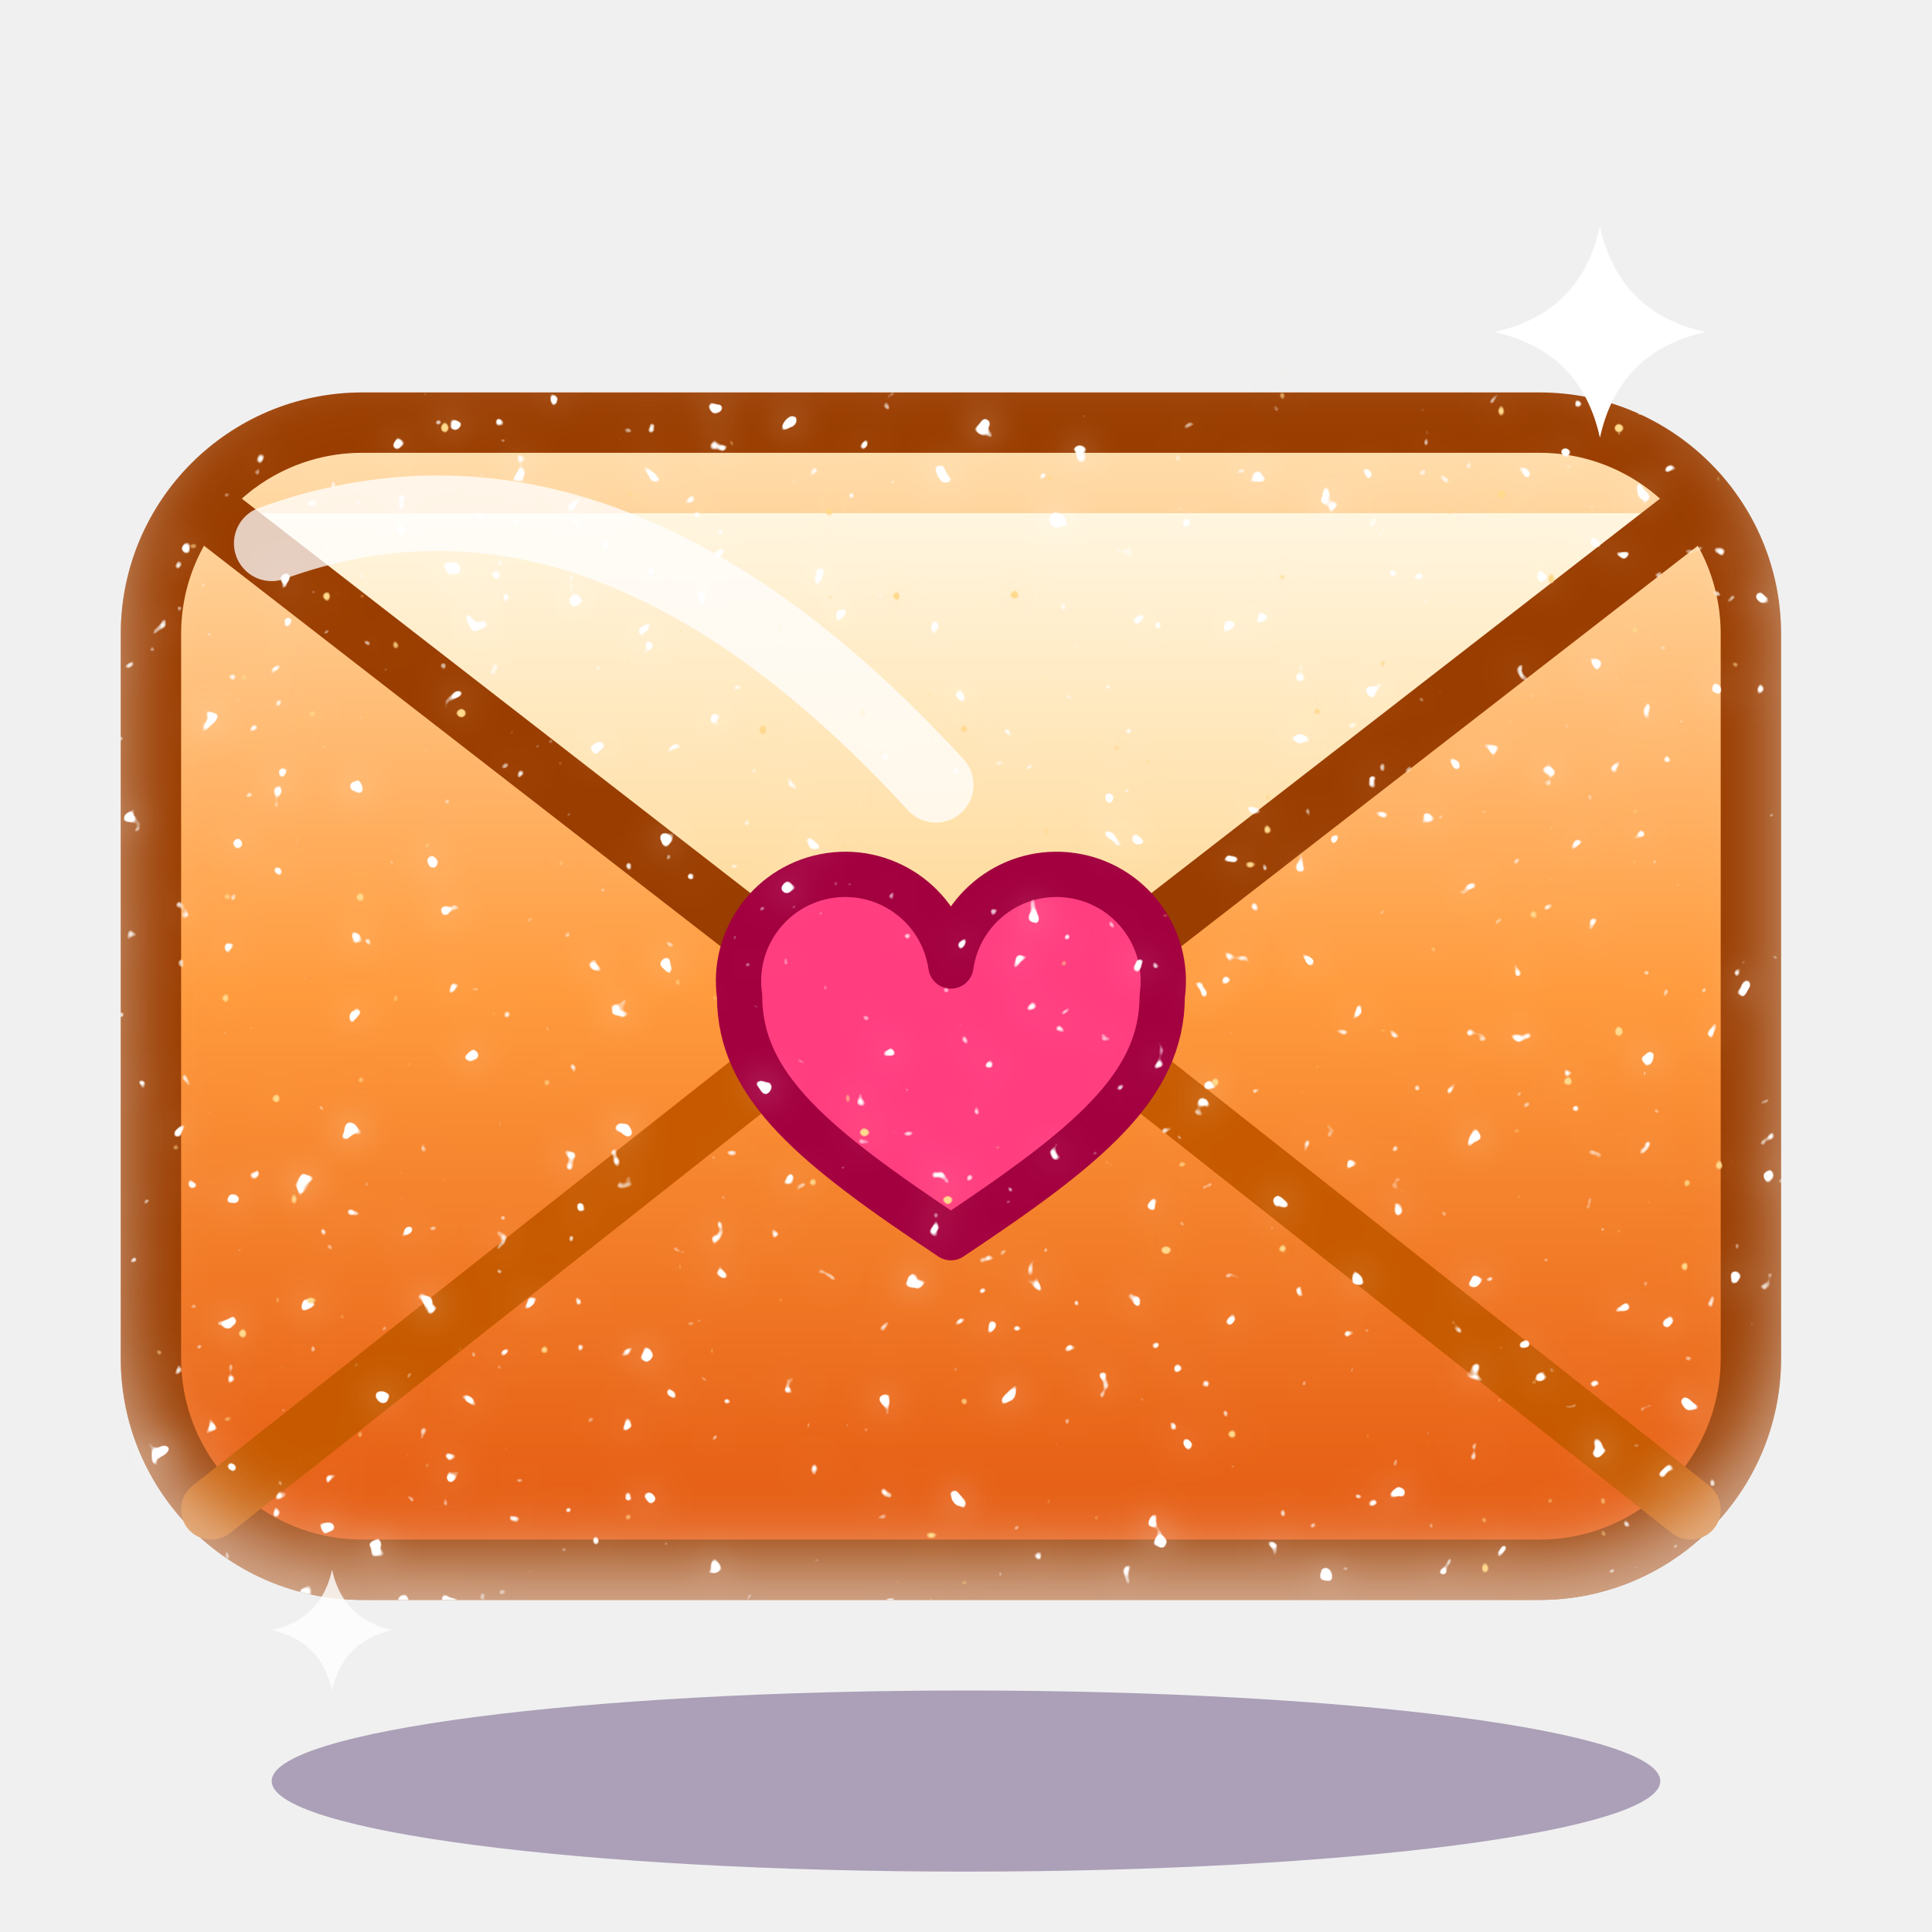
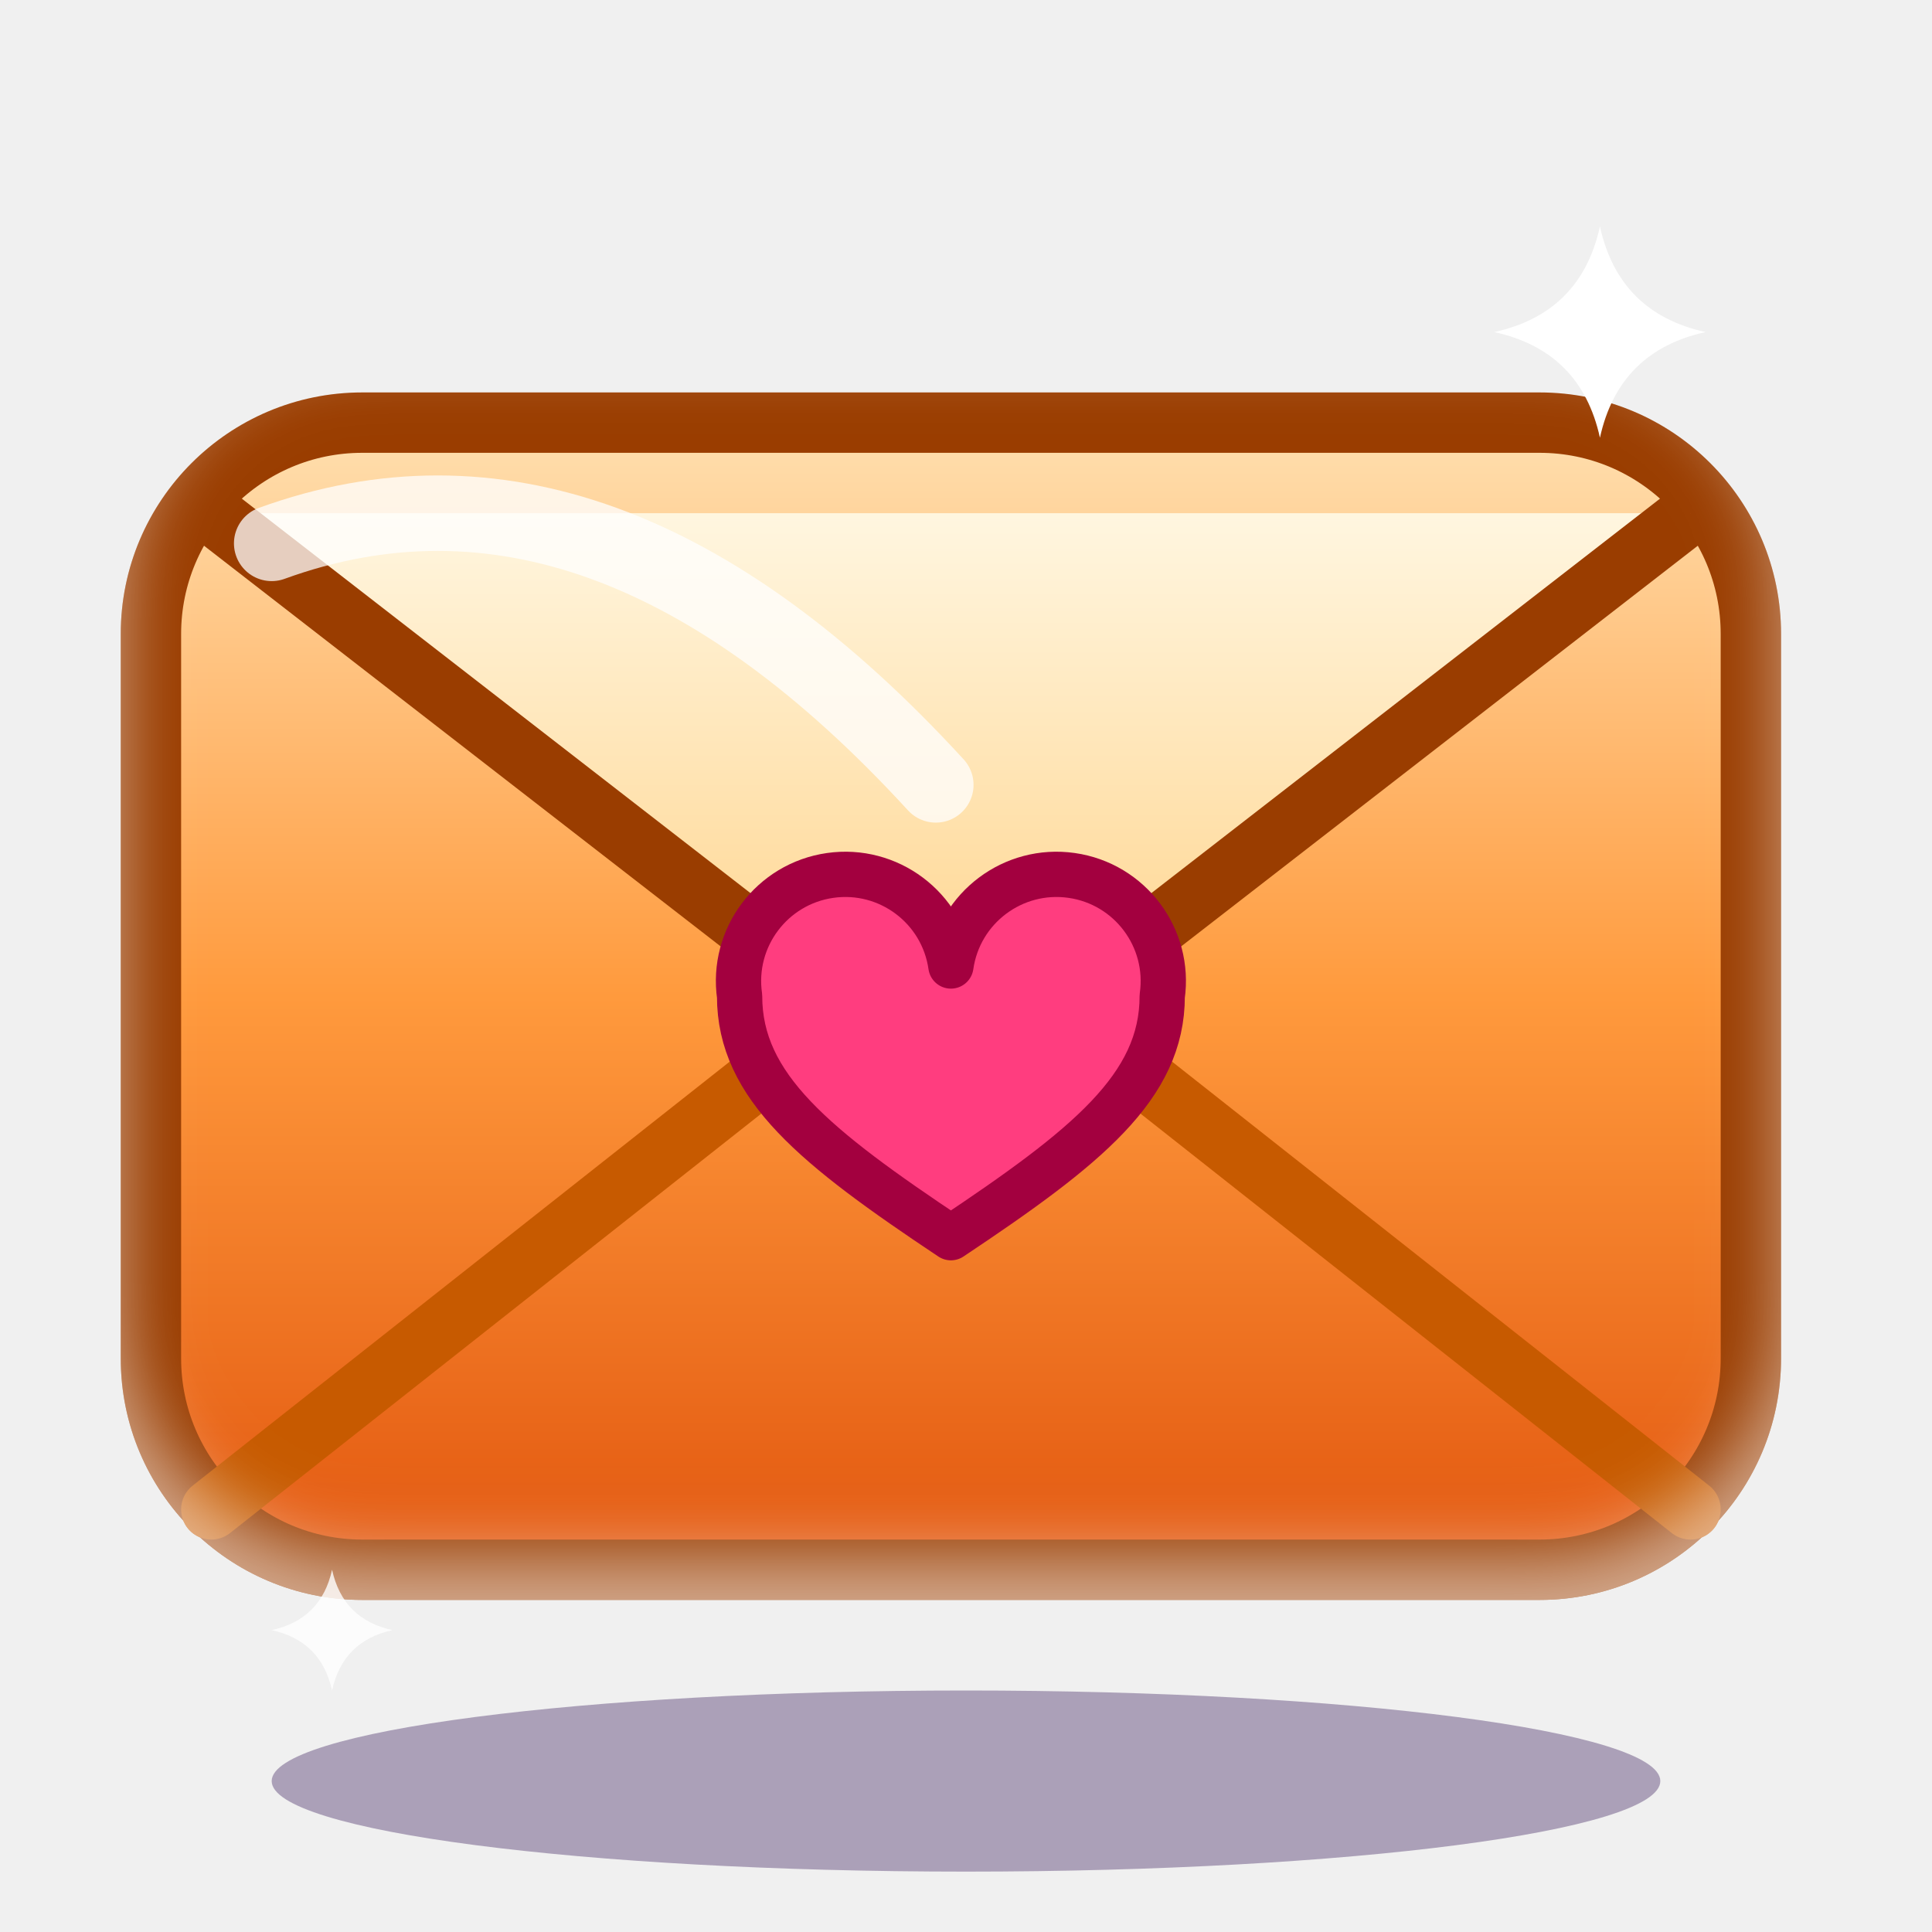
<svg xmlns="http://www.w3.org/2000/svg" viewBox="0 0 128 128">
  <defs>
    <filter id="gl" x="-10%" y="-10%" width="120%" height="120%" color-interpolation-filters="sRGB">
      <feTurbulence type="fractalNoise" baseFrequency=".62" numOctaves="2" seed="13" result="n" />
      <feColorMatrix in="n" type="matrix" values="0 0 0 0 1.000  0 0 0 0 1.000  0 0 0 0 1.000  0 0 0 22 -16.4" result="d" />
      <feComposite in="d" in2="SourceAlpha" operator="in" result="sp" />
      <feTurbulence type="fractalNoise" baseFrequency=".9" numOctaves="1" seed="53" result="n2" />
      <feColorMatrix in="n2" type="matrix" values="0 0 0 0 1  0 0 0 0 .85  0 0 0 0 .55  0 0 0 22 -16.9" result="d2" />
      <feComposite in="d2" in2="SourceAlpha" operator="in" result="sp2" />
      <feMerge result="spm">
        <feMergeNode in="sp" />
        <feMergeNode in="sp2" />
      </feMerge>
      <feGaussianBlur in="spm" stdDeviation="1.1" result="spb" />
      <feGaussianBlur in="SourceAlpha" stdDeviation="2.4" result="bl" />
      <feOffset in="bl" dx="0" dy="-3" result="up" />
      <feComposite in="SourceAlpha" in2="up" operator="out" result="rim" />
      <feFlood flood-color="#ffffff" flood-opacity=".55" />
      <feComposite in2="rim" operator="in" result="rimlight" />
      <feMerge>
        <feMergeNode in="SourceGraphic" />
        <feMergeNode in="rimlight" />
-         <feMergeNode in="spb" />
-         <feMergeNode in="spm" />
      </feMerge>
    </filter>
    <linearGradient id="e" x1="0" y1="0" x2="0" y2="1">
      <stop offset="0" stop-color="#ffe0b0" />
      <stop offset=".5" stop-color="#ff9a3d" />
      <stop offset="1" stop-color="#e2560e" />
    </linearGradient>
    <linearGradient id="f" x1="0" y1="0" x2="0" y2="1">
      <stop offset="0" stop-color="#fff6e0" />
      <stop offset="1" stop-color="#ffcf80" />
    </linearGradient>
  </defs>
  <ellipse cx="64" cy="118" rx="46" ry="6" fill="#2a0b4f" opacity=".35" />
  <g filter="url(#gl)">
    <rect x="10" y="28" width="106" height="76" rx="14" fill="url(#e)" stroke="#9a3d00" stroke-width="4" />
    <path d="M14 34l49 38 49-38" fill="url(#f)" stroke="#9a3d00" stroke-width="4" stroke-linejoin="round" />
    <path d="M14 100l38-30M112 100l-38-30" stroke="#c75a00" stroke-width="4" stroke-linecap="round" />
    <path d="M63 82c-9-6-14-10-14-16a7 7 0 0 1 14-2a7 7 0 0 1 14 2c0 6-5 10-14 16z" fill="#ff3d7f" stroke="#a3003f" stroke-width="3" stroke-linejoin="round" />
  </g>
  <path d="M18 36q22-8 44 16" fill="none" stroke="#fff" stroke-width="5" stroke-linecap="round" opacity=".75" />
  <path d="M106 15Q107.26 20.74 113 22Q107.26 23.26 106 29Q104.74 23.26 99 22Q104.74 20.74 106 15z" fill="#fff" opacity="1.0" />
  <path d="M22 104Q22.72 107.28 26 108Q22.72 108.72 22 112Q21.28 108.72 18 108Q21.28 107.28 22 104z" fill="#fff" opacity="0.8" />
</svg>
